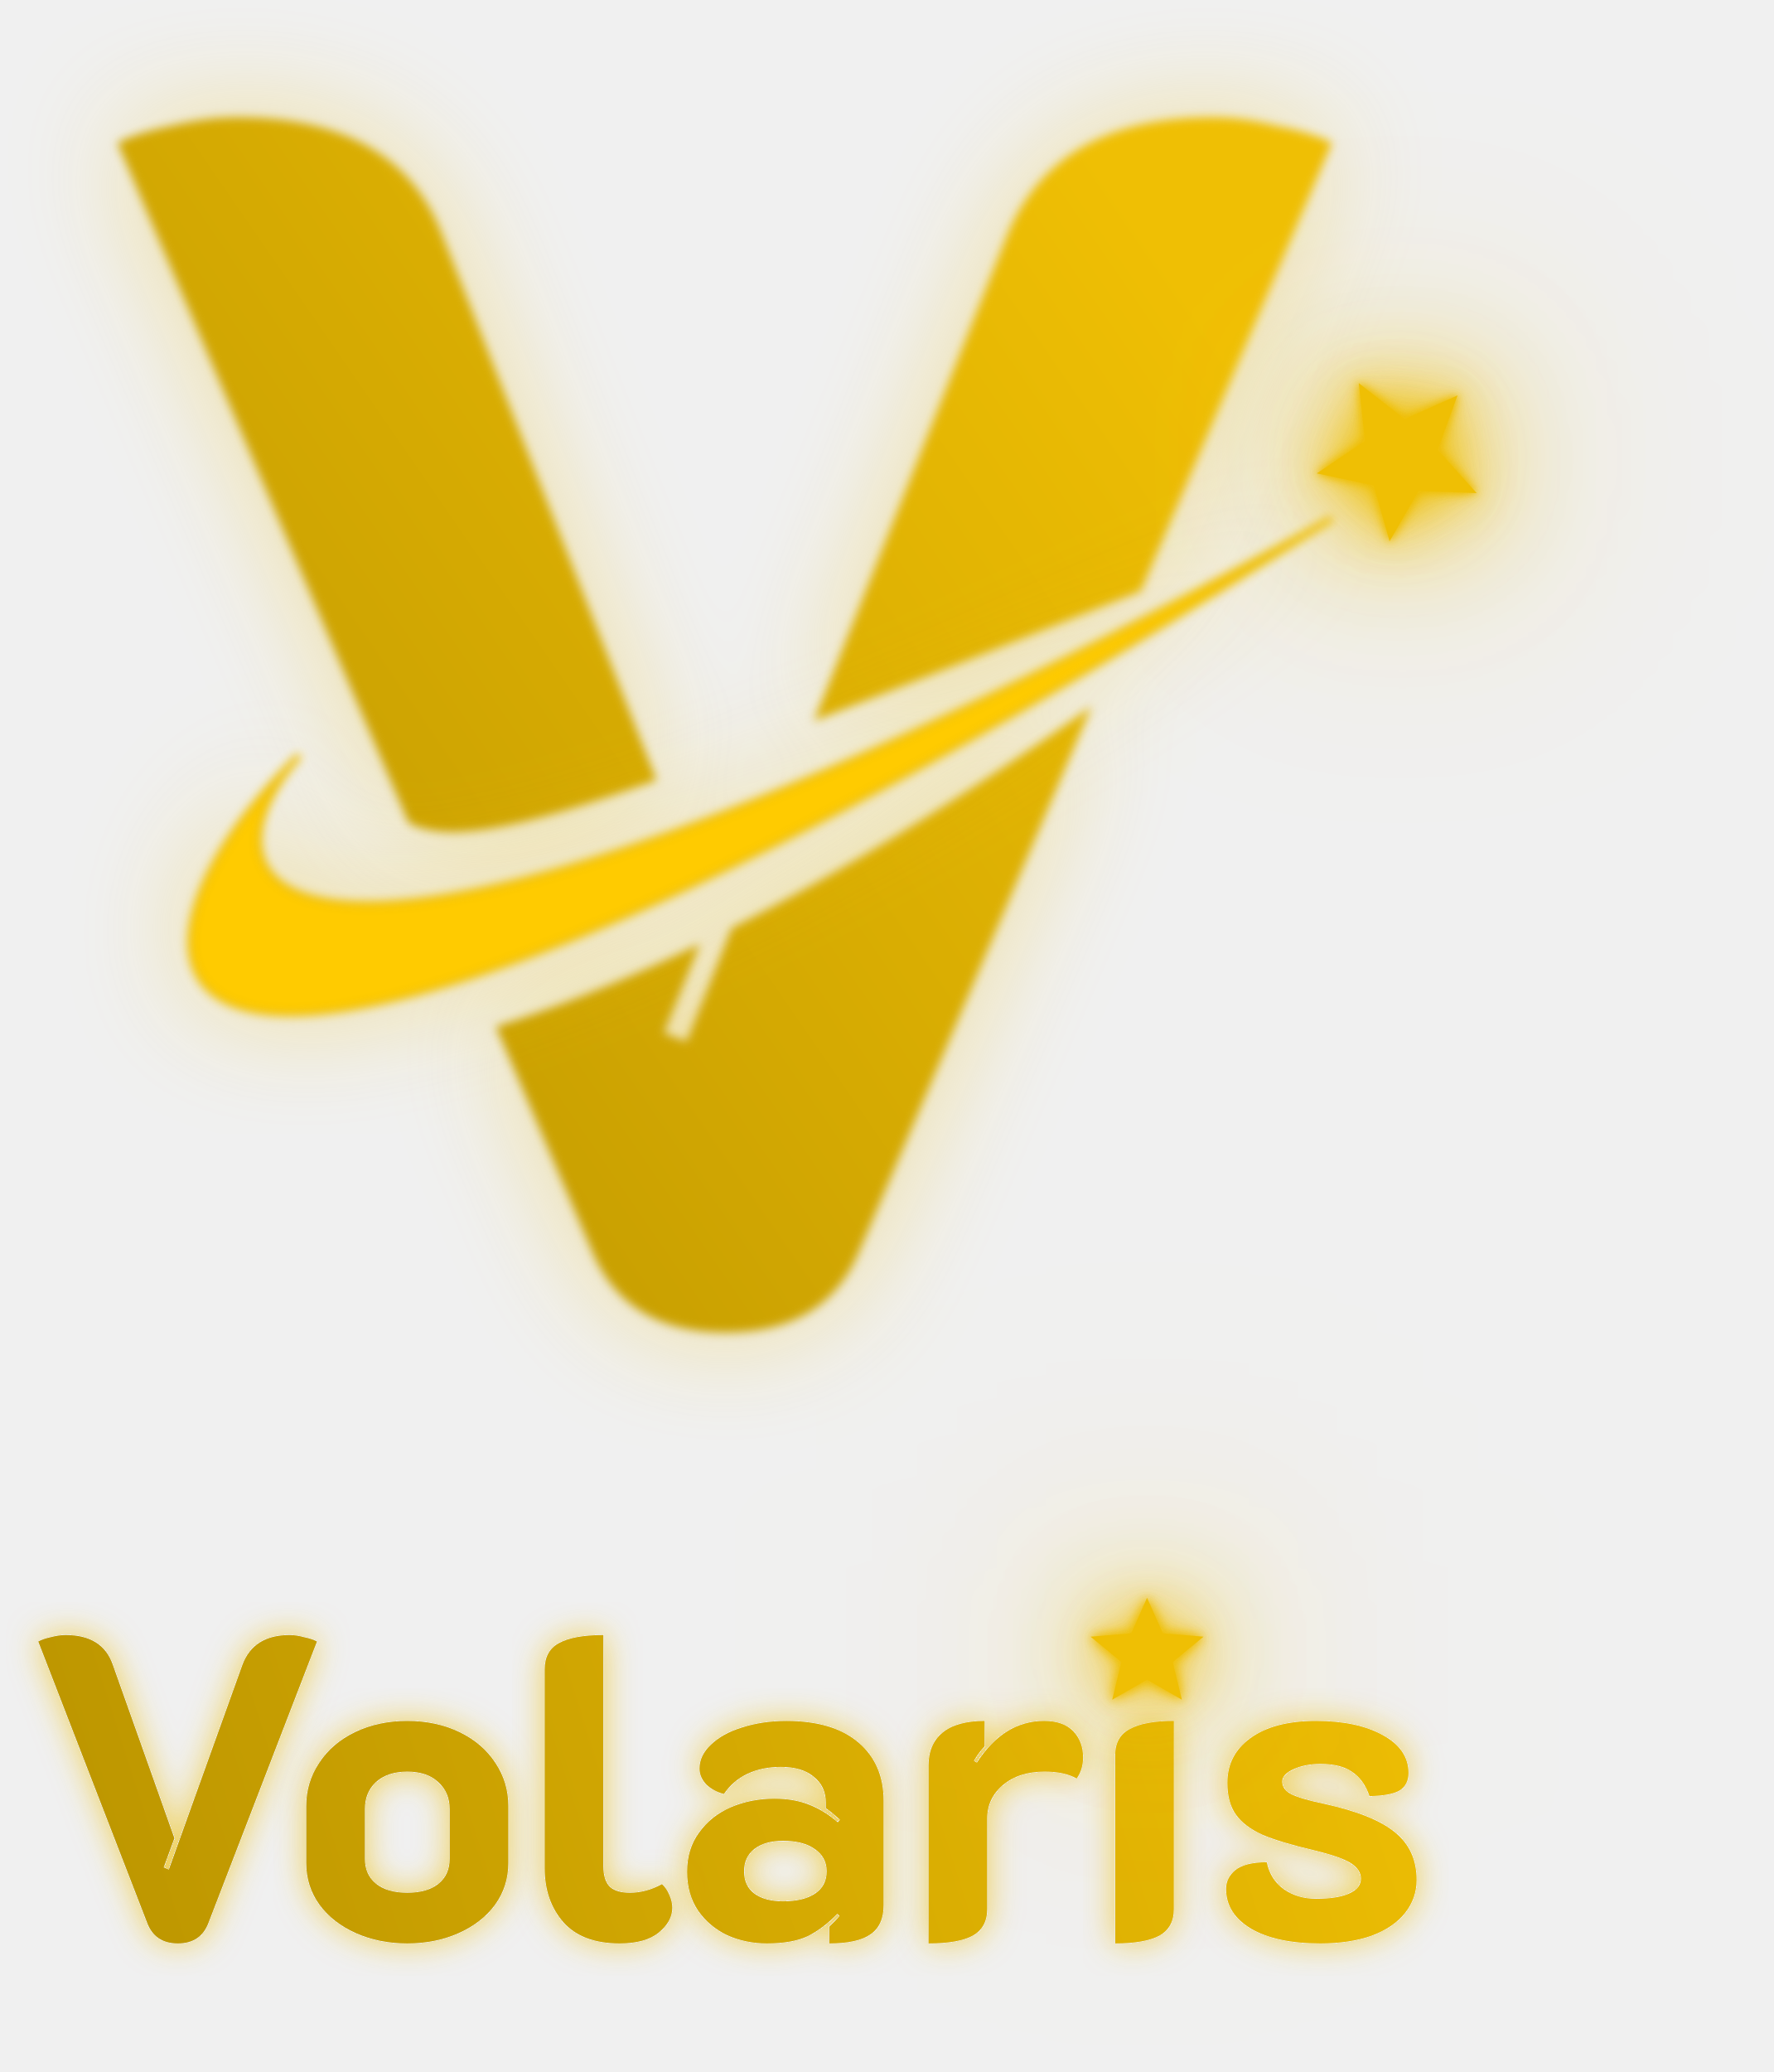
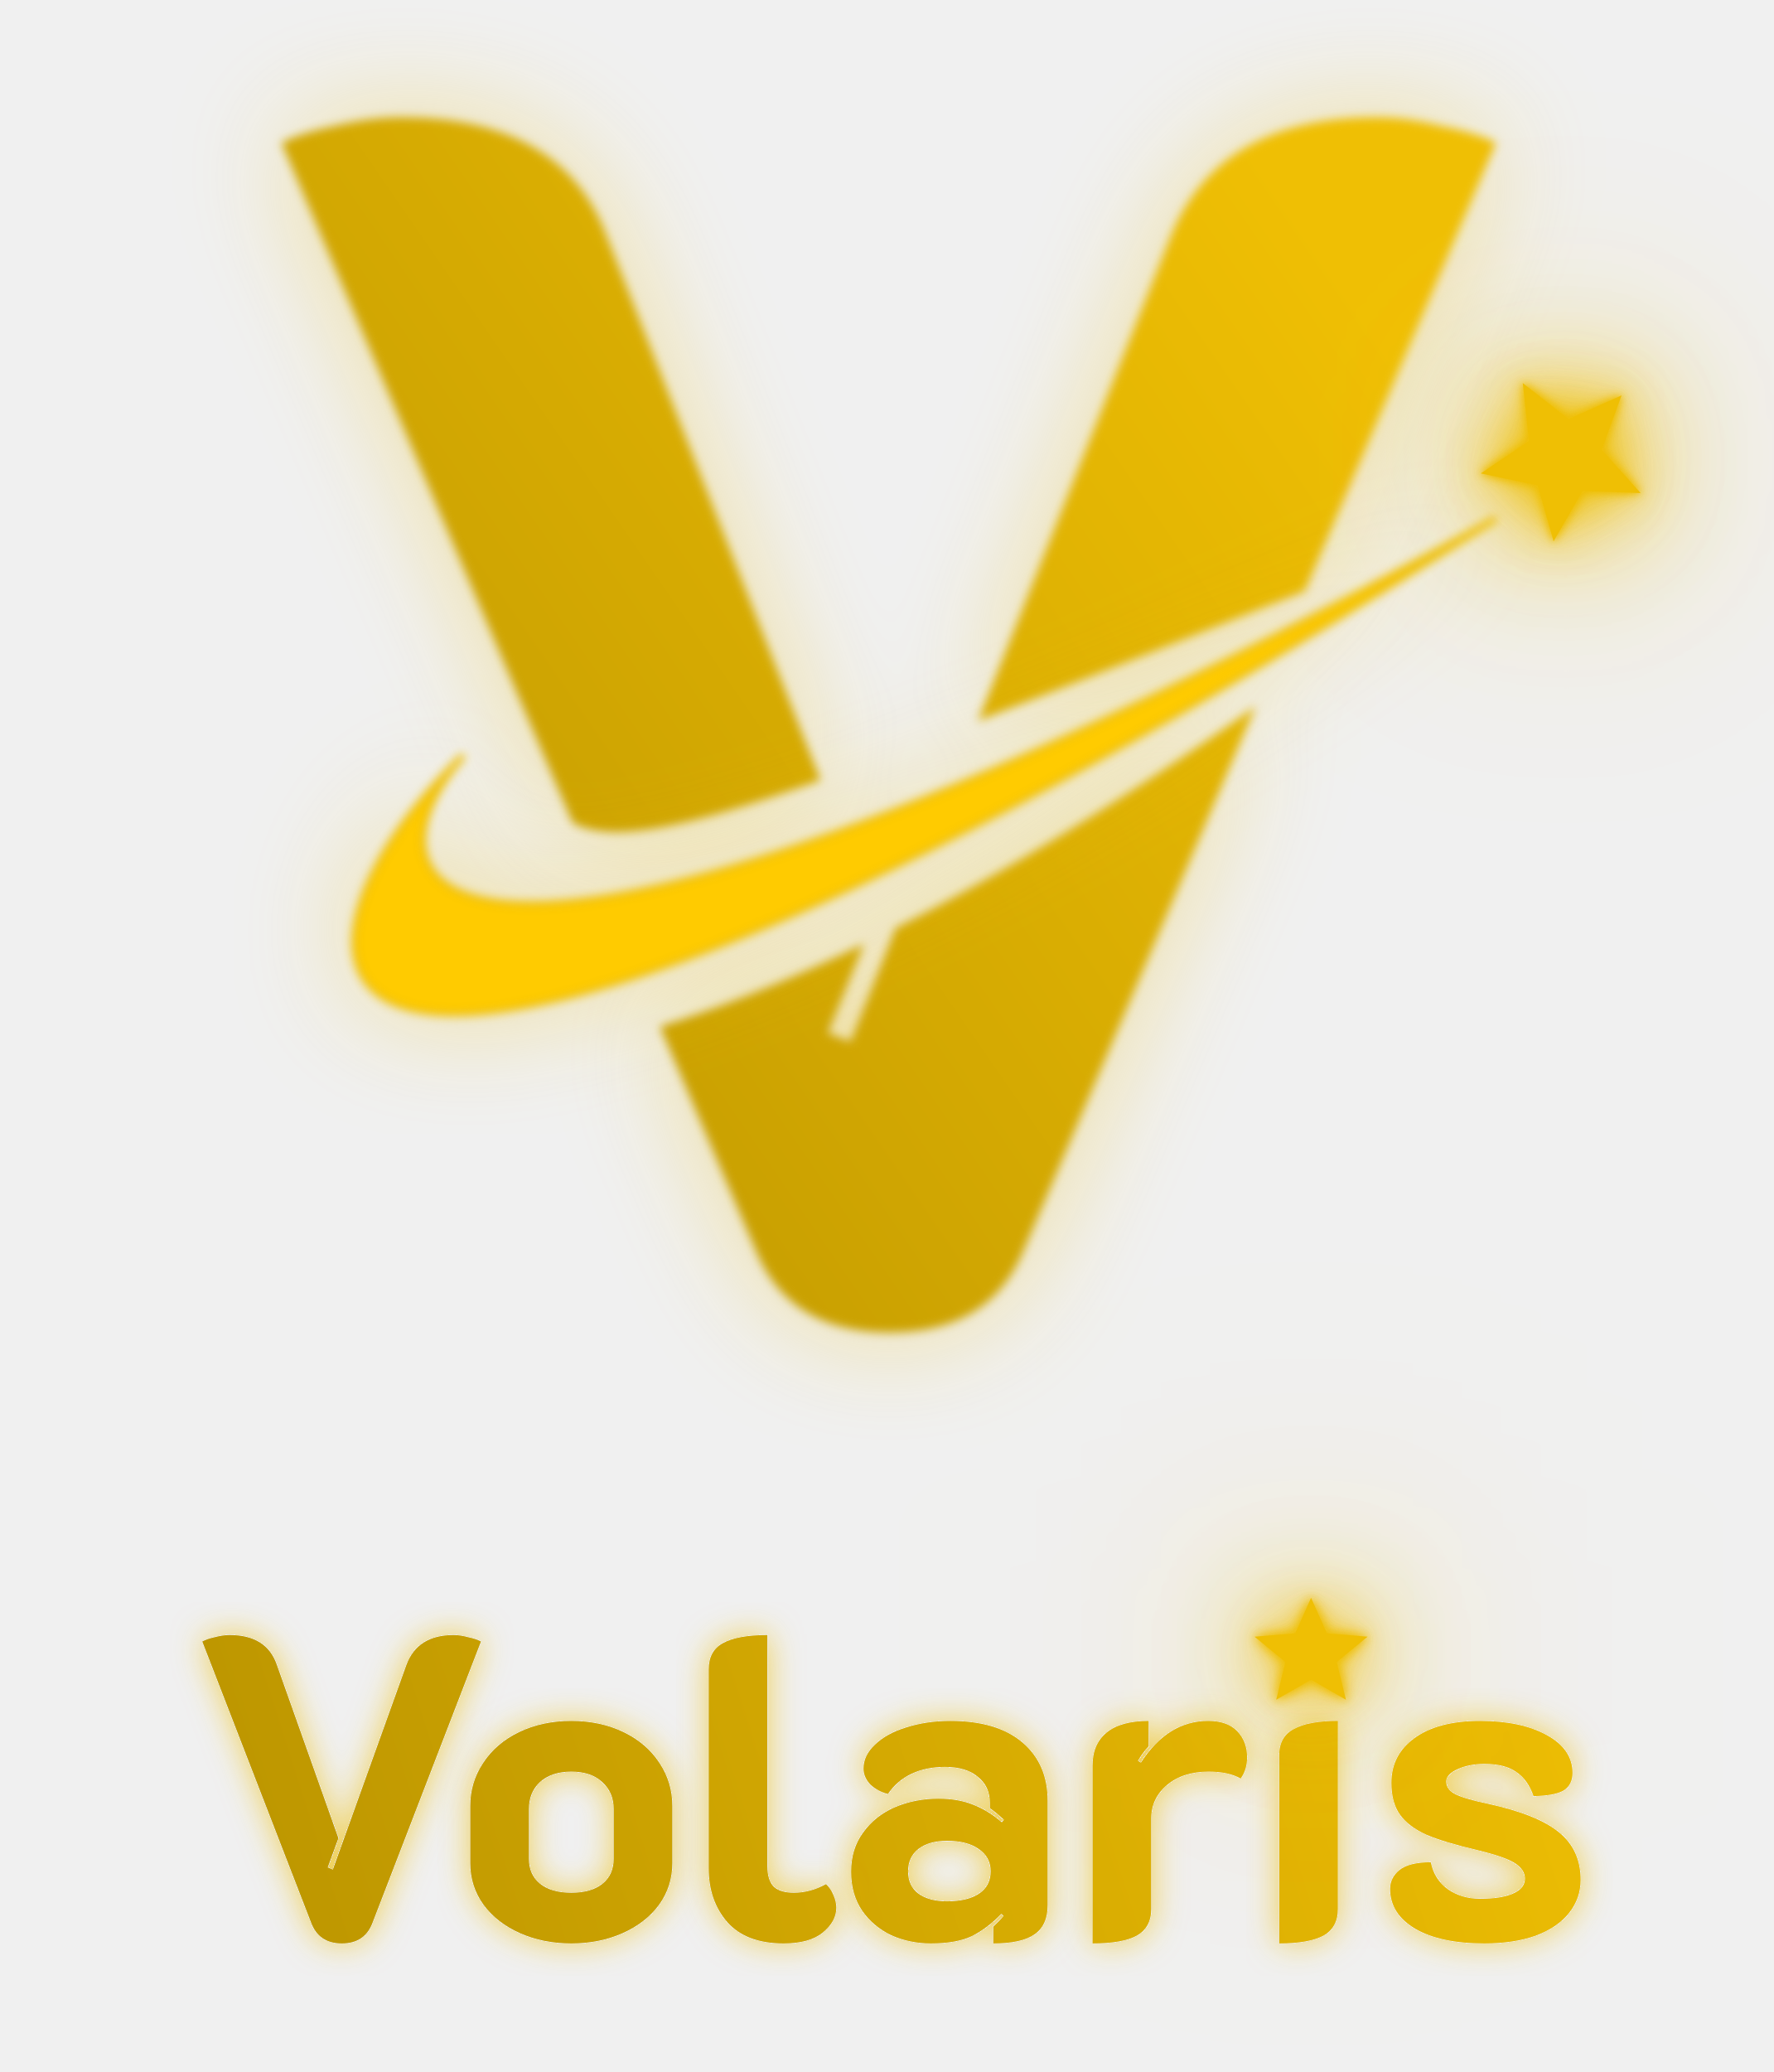
- <svg xmlns="http://www.w3.org/2000/svg" width="292" height="341" viewBox="0 0 292 341" fill="none">
+ <svg xmlns="http://www.w3.org/2000/svg" width="292" height="341" viewBox="-27 0 292 341" fill="none">
  <g filter="url(#filter0_df_17_6)">
    <path d="M141.573 205.651C137.887 214.75 130.513 219.3 119.453 219.3C108.394 219.3 101.021 214.75 97.334 205.651L81.606 168.933C90.578 166.145 100.555 162.249 111.497 157.096C112.747 156.508 114.008 155.902 115.282 155.281L109.316 169.996L113.002 171.389L120.428 152.715C137.985 143.776 157.801 131.789 179.737 116.205L141.573 205.651ZM38.962 19.3C56.576 19.3 67.841 25.707 72.756 38.52L108.095 128.411C97.838 132.063 89.911 134.507 83.698 135.811C75.794 137.47 70.769 137.264 67.267 135.458L19.3 23.479C21.553 22.365 24.523 21.435 28.209 20.693C32.101 19.764 35.685 19.3 38.962 19.3ZM199.638 19.3C202.915 19.3 206.397 19.764 210.083 20.693C213.975 21.435 217.047 22.364 219.3 23.479L187.807 97.288C166.327 105.86 148.62 112.96 133.968 118.67L165.844 38.52C171.169 25.707 182.434 19.3 199.638 19.3Z" fill="url(#paint0_linear_17_6)" />
  </g>
  <g filter="url(#filter1_df_17_6)">
    <path d="M49.3 124.3C11.257 161.084 19.074 213.546 219.3 85.3C52.712 177.557 27.609 149.154 49.3 124.3Z" fill="#FFCB00" />
    <path d="M49.3 124.3C11.257 161.084 19.074 213.546 219.3 85.3C52.712 177.557 27.609 149.154 49.3 124.3Z" stroke="#EFBF04" />
  </g>
  <g filter="url(#filter2_dddddd_17_6)">
    <g clip-path="url(#clip0_17_6)">
      <path d="M216.763 77.908L224.693 72.566L223.676 63.051L231.23 68.962L239.939 65.071L236.666 74.031L243.089 81.153L233.526 80.803L228.75 89.087L226.125 79.885L216.763 77.908Z" fill="#EFBF04" />
    </g>
  </g>
  <g filter="url(#filter3_d_17_6)">
    <path d="M217.344 319.84C212.551 319.84 208.769 319.039 205.997 317.437C203.225 315.787 201.839 313.596 201.839 310.863C201.839 309.638 202.356 308.601 203.39 307.753C204.47 306.905 206.185 306.481 208.534 306.481C208.91 308.365 209.85 309.85 211.353 310.934C212.857 311.97 214.619 312.489 216.639 312.489C218.988 312.489 220.797 312.206 222.065 311.641C223.381 311.075 224.039 310.25 224.039 309.167C224.039 308.224 223.522 307.399 222.488 306.693C221.454 305.986 219.387 305.255 216.286 304.501C212.669 303.653 209.85 302.805 207.83 301.957C205.856 301.061 204.4 299.954 203.46 298.635C202.521 297.315 202.051 295.572 202.051 293.404C202.051 290.341 203.319 287.891 205.856 286.053C208.44 284.168 212.035 283.225 216.639 283.225C221.149 283.225 224.814 284.003 227.633 285.558C230.452 287.113 231.861 289.186 231.861 291.778C231.861 293.098 231.368 294.064 230.381 294.676C229.394 295.242 227.75 295.548 225.448 295.595C224.837 293.804 223.898 292.485 222.629 291.637C221.408 290.741 219.646 290.294 217.344 290.294C215.699 290.294 214.243 290.577 212.974 291.142C211.706 291.707 211.071 292.391 211.071 293.192C211.071 294.087 211.588 294.794 212.622 295.312C213.702 295.831 215.488 296.349 217.978 296.867C223.381 298.046 227.257 299.601 229.606 301.533C232.002 303.465 233.2 306.08 233.2 309.379C233.2 311.405 232.566 313.219 231.297 314.821C230.029 316.424 228.196 317.672 225.8 318.568C223.404 319.416 220.585 319.84 217.344 319.84Z" fill="url(#paint1_linear_17_6)" />
  </g>
  <g filter="url(#filter4_d_17_6)">
    <path d="M193.236 314.186C193.236 316.212 192.437 317.672 190.839 318.568C189.242 319.416 186.823 319.84 183.581 319.84V288.88C183.581 286.854 184.38 285.416 185.977 284.568C187.575 283.673 189.994 283.225 193.236 283.225V314.186Z" fill="url(#paint2_linear_17_6)" />
  </g>
  <g filter="url(#filter5_d_17_6)">
    <path d="M171.952 291.566C169.133 291.566 166.854 292.297 165.116 293.757C163.378 295.218 162.508 297.056 162.508 299.271V314.185C162.508 316.211 161.71 317.672 160.112 318.568C158.562 319.416 156.142 319.84 152.854 319.84V290.577C152.854 288.22 153.629 286.406 155.179 285.134C156.73 283.862 159.032 283.225 162.086 283.225V287.396C161.381 288.15 160.794 288.951 160.324 289.799L160.817 290.082C163.777 285.511 167.465 283.225 171.881 283.225C173.995 283.225 175.593 283.791 176.673 284.922C177.754 286.053 178.294 287.49 178.294 289.234C178.294 290.553 177.942 291.707 177.237 292.697C175.922 291.943 174.16 291.566 171.952 291.566Z" fill="url(#paint3_linear_17_6)" />
  </g>
  <g filter="url(#filter6_d_17_6)">
    <path d="M126.219 319.84C123.917 319.84 121.755 319.392 119.735 318.497C117.762 317.554 116.165 316.211 114.943 314.468C113.721 312.677 113.111 310.533 113.111 308.036C113.111 305.538 113.768 303.394 115.084 301.603C116.399 299.766 118.138 298.375 120.299 297.433C122.507 296.49 124.903 296.019 127.487 296.019C129.648 296.019 131.551 296.349 133.195 297.009C134.887 297.669 136.461 298.635 137.917 299.907L138.27 299.483C137.283 298.587 136.508 297.951 135.944 297.574V296.655C135.944 294.865 135.286 293.451 133.971 292.414C132.702 291.331 130.893 290.789 128.544 290.789C126.477 290.789 124.645 291.166 123.047 291.92C121.45 292.674 120.158 293.781 119.171 295.242C118.044 294.959 117.081 294.441 116.282 293.687C115.53 292.886 115.154 292.014 115.154 291.071C115.154 289.611 115.789 288.291 117.057 287.113C118.326 285.888 120.041 284.945 122.202 284.286C124.41 283.579 126.829 283.225 129.46 283.225C134.581 283.225 138.528 284.403 141.3 286.76C144.072 289.116 145.458 292.32 145.458 296.373V313.549C145.458 315.764 144.73 317.366 143.273 318.356C141.864 319.345 139.609 319.84 136.508 319.84V317.083C137.212 316.424 137.776 315.835 138.199 315.316L137.847 314.963C136.296 316.565 134.675 317.79 132.984 318.638C131.293 319.439 129.038 319.84 126.219 319.84ZM128.897 312.913C131.152 312.913 132.914 312.489 134.182 311.641C135.451 310.792 136.085 309.567 136.085 307.965C136.085 306.41 135.427 305.185 134.112 304.289C132.843 303.394 131.105 302.946 128.897 302.946C126.923 302.946 125.349 303.394 124.175 304.289C123.047 305.185 122.484 306.41 122.484 307.965C122.484 309.567 123.047 310.792 124.175 311.641C125.349 312.489 126.923 312.913 128.897 312.913Z" fill="url(#paint4_linear_17_6)" />
  </g>
  <g filter="url(#filter7_d_17_6)">
    <path d="M102 319.84C97.913 319.84 94.835 318.685 92.768 316.376C90.701 314.02 89.667 311.051 89.667 307.47V274.743C89.667 272.717 90.443 271.28 91.993 270.431C93.59 269.536 96.033 269.088 99.322 269.088V307.117C99.322 308.672 99.674 309.803 100.379 310.51C101.084 311.169 102.188 311.499 103.692 311.499C105.477 311.499 107.239 311.028 108.977 310.085C109.494 310.557 109.893 311.146 110.175 311.853C110.504 312.559 110.668 313.266 110.668 313.973C110.668 315.481 109.917 316.848 108.413 318.073C106.957 319.251 104.819 319.84 102 319.84Z" fill="url(#paint5_linear_17_6)" />
  </g>
  <g filter="url(#filter8_d_17_6)">
    <path d="M67.046 319.84C63.945 319.84 61.126 319.274 58.589 318.144C56.052 317.013 54.056 315.458 52.599 313.478C51.143 311.452 50.414 309.167 50.414 306.622V297.221C50.414 294.629 51.119 292.273 52.529 290.152C53.938 287.985 55.911 286.288 58.448 285.063C60.985 283.838 63.851 283.225 67.046 283.225C70.241 283.225 73.107 283.838 75.644 285.063C78.181 286.288 80.154 287.985 81.564 290.152C82.973 292.273 83.678 294.629 83.678 297.221V306.622C83.678 309.167 82.95 311.452 81.493 313.478C80.037 315.458 78.04 317.013 75.503 318.144C72.966 319.274 70.147 319.84 67.046 319.84ZM67.046 311.499C69.254 311.499 70.969 311.004 72.191 310.015C73.412 309.025 74.023 307.659 74.023 305.915V297.716C74.023 295.878 73.389 294.394 72.12 293.263C70.899 292.132 69.207 291.566 67.046 291.566C64.885 291.566 63.17 292.132 61.901 293.263C60.68 294.394 60.069 295.878 60.069 297.716V305.915C60.069 307.659 60.68 309.025 61.901 310.015C63.123 311.004 64.838 311.499 67.046 311.499Z" fill="url(#paint6_linear_17_6)" />
  </g>
  <g filter="url(#filter9_d_17_6)">
    <path d="M29.274 319.84C26.737 319.84 25.046 318.685 24.2 316.376L6.3 270.149C6.817 269.866 7.498 269.63 8.344 269.442C9.236 269.206 10.059 269.088 10.81 269.088C14.851 269.088 17.435 270.714 18.562 273.966L28.71 302.522L26.949 307.329L27.794 307.682L39.916 273.966C41.137 270.714 43.721 269.088 47.668 269.088C48.419 269.088 49.218 269.206 50.064 269.442C50.956 269.63 51.661 269.866 52.178 270.149L34.348 316.376C33.503 318.685 31.811 319.84 29.274 319.84Z" fill="url(#paint7_linear_17_6)" />
  </g>
  <g filter="url(#filter10_dddddd_17_6)">
    <path d="M183.083 279.738L184.594 273.531L179.527 269.356L186.222 268.804L188.825 262.951L191.429 268.804L198.124 269.356L193.056 273.531L194.567 279.738L188.825 276.447L183.083 279.738Z" fill="#EFBF04" />
  </g>
  <defs>
    <filter id="filter0_df_17_6" x="3.8147e-06" y="4.95911e-05" width="238.6" height="238.6" filterUnits="userSpaceOnUse" color-interpolation-filters="sRGB">
      <feFlood flood-opacity="0" result="BackgroundImageFix" />
      <feColorMatrix in="SourceAlpha" type="matrix" values="0 0 0 0 0 0 0 0 0 0 0 0 0 0 0 0 0 0 127 0" result="hardAlpha" />
      <feOffset />
      <feGaussianBlur stdDeviation="9.65" />
      <feComposite in2="hardAlpha" operator="out" />
      <feColorMatrix type="matrix" values="0 0 0 0 0.937 0 0 0 0 0.749 0 0 0 0 0.016 0 0 0 0.35 0" />
      <feBlend mode="normal" in2="BackgroundImageFix" result="effect1_dropShadow_17_6" />
      <feBlend mode="normal" in="SourceGraphic" in2="effect1_dropShadow_17_6" result="shape" />
      <feGaussianBlur stdDeviation="0.8" result="effect2_foregroundBlur_17_6" />
    </filter>
    <filter id="filter1_df_17_6" x="11.541" y="65.562" width="227.329" height="121.025" filterUnits="userSpaceOnUse" color-interpolation-filters="sRGB">
      <feFlood flood-opacity="0" result="BackgroundImageFix" />
      <feColorMatrix in="SourceAlpha" type="matrix" values="0 0 0 0 0 0 0 0 0 0 0 0 0 0 0 0 0 0 127 0" result="hardAlpha" />
      <feOffset />
      <feGaussianBlur stdDeviation="9.65" />
      <feComposite in2="hardAlpha" operator="out" />
      <feColorMatrix type="matrix" values="0 0 0 0 0.937 0 0 0 0 0.749 0 0 0 0 0.016 0 0 0 0.35 0" />
      <feBlend mode="normal" in2="BackgroundImageFix" result="effect1_dropShadow_17_6" />
      <feBlend mode="normal" in="SourceGraphic" in2="effect1_dropShadow_17_6" result="shape" />
      <feGaussianBlur stdDeviation="0.8" result="effect2_foregroundBlur_17_6" />
    </filter>
    <filter id="filter2_dddddd_17_6" x="161.14" y="3.14" width="141.321" height="141.319" filterUnits="userSpaceOnUse" color-interpolation-filters="sRGB">
      <feFlood flood-opacity="0" result="BackgroundImageFix" />
      <feColorMatrix in="SourceAlpha" type="matrix" values="0 0 0 0 0 0 0 0 0 0 0 0 0 0 0 0 0 0 127 0" result="hardAlpha" />
      <feOffset />
      <feGaussianBlur stdDeviation="0.573" />
      <feColorMatrix type="matrix" values="0 0 0 0 0.937 0 0 0 0 0.749 0 0 0 0 0.016 0 0 0 1 0" />
      <feBlend mode="normal" in2="BackgroundImageFix" result="effect1_dropShadow_17_6" />
      <feColorMatrix in="SourceAlpha" type="matrix" values="0 0 0 0 0 0 0 0 0 0 0 0 0 0 0 0 0 0 127 0" result="hardAlpha" />
      <feOffset />
      <feGaussianBlur stdDeviation="1.147" />
      <feColorMatrix type="matrix" values="0 0 0 0 0.937 0 0 0 0 0.749 0 0 0 0 0.016 0 0 0 1 0" />
      <feBlend mode="normal" in2="effect1_dropShadow_17_6" result="effect2_dropShadow_17_6" />
      <feColorMatrix in="SourceAlpha" type="matrix" values="0 0 0 0 0 0 0 0 0 0 0 0 0 0 0 0 0 0 127 0" result="hardAlpha" />
      <feOffset />
      <feGaussianBlur stdDeviation="4.013" />
      <feColorMatrix type="matrix" values="0 0 0 0 0.937 0 0 0 0 0.749 0 0 0 0 0.016 0 0 0 1 0" />
      <feBlend mode="normal" in2="effect2_dropShadow_17_6" result="effect3_dropShadow_17_6" />
      <feColorMatrix in="SourceAlpha" type="matrix" values="0 0 0 0 0 0 0 0 0 0 0 0 0 0 0 0 0 0 127 0" result="hardAlpha" />
      <feOffset />
      <feGaussianBlur stdDeviation="8.027" />
      <feColorMatrix type="matrix" values="0 0 0 0 0.937 0 0 0 0 0.749 0 0 0 0 0.016 0 0 0 1 0" />
      <feBlend mode="normal" in2="effect3_dropShadow_17_6" result="effect4_dropShadow_17_6" />
      <feColorMatrix in="SourceAlpha" type="matrix" values="0 0 0 0 0 0 0 0 0 0 0 0 0 0 0 0 0 0 127 0" result="hardAlpha" />
      <feOffset />
      <feGaussianBlur stdDeviation="13.76" />
      <feColorMatrix type="matrix" values="0 0 0 0 0.937 0 0 0 0 0.749 0 0 0 0 0.016 0 0 0 1 0" />
      <feBlend mode="normal" in2="effect4_dropShadow_17_6" result="effect5_dropShadow_17_6" />
      <feColorMatrix in="SourceAlpha" type="matrix" values="0 0 0 0 0 0 0 0 0 0 0 0 0 0 0 0 0 0 127 0" result="hardAlpha" />
      <feOffset />
      <feGaussianBlur stdDeviation="24.08" />
      <feColorMatrix type="matrix" values="0 0 0 0 0.937 0 0 0 0 0.749 0 0 0 0 0.016 0 0 0 1 0" />
      <feBlend mode="normal" in2="effect5_dropShadow_17_6" result="effect6_dropShadow_17_6" />
      <feBlend mode="normal" in="SourceGraphic" in2="effect6_dropShadow_17_6" result="shape" />
    </filter>
    <filter id="filter3_d_17_6" x="196.539" y="277.925" width="41.961" height="47.215" filterUnits="userSpaceOnUse" color-interpolation-filters="sRGB">
      <feFlood flood-opacity="0" result="BackgroundImageFix" />
      <feColorMatrix in="SourceAlpha" type="matrix" values="0 0 0 0 0 0 0 0 0 0 0 0 0 0 0 0 0 0 127 0" result="hardAlpha" />
      <feOffset />
      <feGaussianBlur stdDeviation="2.65" />
      <feComposite in2="hardAlpha" operator="out" />
      <feColorMatrix type="matrix" values="0 0 0 0 0.937 0 0 0 0 0.749 0 0 0 0 0.016 0 0 0 0.64 0" />
      <feBlend mode="normal" in2="BackgroundImageFix" result="effect1_dropShadow_17_6" />
      <feBlend mode="normal" in="SourceGraphic" in2="effect1_dropShadow_17_6" result="shape" />
    </filter>
    <filter id="filter4_d_17_6" x="178.281" y="277.925" width="20.255" height="47.215" filterUnits="userSpaceOnUse" color-interpolation-filters="sRGB">
      <feFlood flood-opacity="0" result="BackgroundImageFix" />
      <feColorMatrix in="SourceAlpha" type="matrix" values="0 0 0 0 0 0 0 0 0 0 0 0 0 0 0 0 0 0 127 0" result="hardAlpha" />
      <feOffset />
      <feGaussianBlur stdDeviation="2.65" />
      <feComposite in2="hardAlpha" operator="out" />
      <feColorMatrix type="matrix" values="0 0 0 0 0.937 0 0 0 0 0.749 0 0 0 0 0.016 0 0 0 0.64 0" />
      <feBlend mode="normal" in2="BackgroundImageFix" result="effect1_dropShadow_17_6" />
      <feBlend mode="normal" in="SourceGraphic" in2="effect1_dropShadow_17_6" result="shape" />
    </filter>
    <filter id="filter5_d_17_6" x="147.554" y="277.925" width="36.041" height="47.215" filterUnits="userSpaceOnUse" color-interpolation-filters="sRGB">
      <feFlood flood-opacity="0" result="BackgroundImageFix" />
      <feColorMatrix in="SourceAlpha" type="matrix" values="0 0 0 0 0 0 0 0 0 0 0 0 0 0 0 0 0 0 127 0" result="hardAlpha" />
      <feOffset />
      <feGaussianBlur stdDeviation="2.65" />
      <feComposite in2="hardAlpha" operator="out" />
      <feColorMatrix type="matrix" values="0 0 0 0 0.937 0 0 0 0 0.749 0 0 0 0 0.016 0 0 0 0.64 0" />
      <feBlend mode="normal" in2="BackgroundImageFix" result="effect1_dropShadow_17_6" />
      <feBlend mode="normal" in="SourceGraphic" in2="effect1_dropShadow_17_6" result="shape" />
    </filter>
    <filter id="filter6_d_17_6" x="107.811" y="277.925" width="42.947" height="47.215" filterUnits="userSpaceOnUse" color-interpolation-filters="sRGB">
      <feFlood flood-opacity="0" result="BackgroundImageFix" />
      <feColorMatrix in="SourceAlpha" type="matrix" values="0 0 0 0 0 0 0 0 0 0 0 0 0 0 0 0 0 0 127 0" result="hardAlpha" />
      <feOffset />
      <feGaussianBlur stdDeviation="2.65" />
      <feComposite in2="hardAlpha" operator="out" />
      <feColorMatrix type="matrix" values="0 0 0 0 0.937 0 0 0 0 0.749 0 0 0 0 0.016 0 0 0 0.64 0" />
      <feBlend mode="normal" in2="BackgroundImageFix" result="effect1_dropShadow_17_6" />
      <feBlend mode="normal" in="SourceGraphic" in2="effect1_dropShadow_17_6" result="shape" />
    </filter>
    <filter id="filter7_d_17_6" x="84.367" y="263.788" width="31.601" height="61.352" filterUnits="userSpaceOnUse" color-interpolation-filters="sRGB">
      <feFlood flood-opacity="0" result="BackgroundImageFix" />
      <feColorMatrix in="SourceAlpha" type="matrix" values="0 0 0 0 0 0 0 0 0 0 0 0 0 0 0 0 0 0 127 0" result="hardAlpha" />
      <feOffset />
      <feGaussianBlur stdDeviation="2.65" />
      <feComposite in2="hardAlpha" operator="out" />
      <feColorMatrix type="matrix" values="0 0 0 0 0.937 0 0 0 0 0.749 0 0 0 0 0.016 0 0 0 0.64 0" />
      <feBlend mode="normal" in2="BackgroundImageFix" result="effect1_dropShadow_17_6" />
      <feBlend mode="normal" in="SourceGraphic" in2="effect1_dropShadow_17_6" result="shape" />
    </filter>
    <filter id="filter8_d_17_6" x="45.114" y="277.925" width="43.863" height="47.215" filterUnits="userSpaceOnUse" color-interpolation-filters="sRGB">
      <feFlood flood-opacity="0" result="BackgroundImageFix" />
      <feColorMatrix in="SourceAlpha" type="matrix" values="0 0 0 0 0 0 0 0 0 0 0 0 0 0 0 0 0 0 127 0" result="hardAlpha" />
      <feOffset />
      <feGaussianBlur stdDeviation="2.65" />
      <feComposite in2="hardAlpha" operator="out" />
      <feColorMatrix type="matrix" values="0 0 0 0 0.937 0 0 0 0 0.749 0 0 0 0 0.016 0 0 0 0.64 0" />
      <feBlend mode="normal" in2="BackgroundImageFix" result="effect1_dropShadow_17_6" />
      <feBlend mode="normal" in="SourceGraphic" in2="effect1_dropShadow_17_6" result="shape" />
    </filter>
    <filter id="filter9_d_17_6" x="1" y="263.788" width="56.478" height="61.352" filterUnits="userSpaceOnUse" color-interpolation-filters="sRGB">
      <feFlood flood-opacity="0" result="BackgroundImageFix" />
      <feColorMatrix in="SourceAlpha" type="matrix" values="0 0 0 0 0 0 0 0 0 0 0 0 0 0 0 0 0 0 127 0" result="hardAlpha" />
      <feOffset />
      <feGaussianBlur stdDeviation="2.65" />
      <feComposite in2="hardAlpha" operator="out" />
      <feColorMatrix type="matrix" values="0 0 0 0 0.937 0 0 0 0 0.749 0 0 0 0 0.016 0 0 0 0.64 0" />
      <feBlend mode="normal" in2="BackgroundImageFix" result="effect1_dropShadow_17_6" />
      <feBlend mode="normal" in="SourceGraphic" in2="effect1_dropShadow_17_6" result="shape" />
    </filter>
    <filter id="filter10_dddddd_17_6" x="118.603" y="202.027" width="140.445" height="138.635" filterUnits="userSpaceOnUse" color-interpolation-filters="sRGB">
      <feFlood flood-opacity="0" result="BackgroundImageFix" />
      <feColorMatrix in="SourceAlpha" type="matrix" values="0 0 0 0 0 0 0 0 0 0 0 0 0 0 0 0 0 0 127 0" result="hardAlpha" />
      <feOffset />
      <feGaussianBlur stdDeviation="0.725" />
      <feColorMatrix type="matrix" values="0 0 0 0 0.937 0 0 0 0 0.749 0 0 0 0 0.016 0 0 0 1 0" />
      <feBlend mode="normal" in2="BackgroundImageFix" result="effect1_dropShadow_17_6" />
      <feColorMatrix in="SourceAlpha" type="matrix" values="0 0 0 0 0 0 0 0 0 0 0 0 0 0 0 0 0 0 127 0" result="hardAlpha" />
      <feOffset />
      <feGaussianBlur stdDeviation="1.451" />
      <feColorMatrix type="matrix" values="0 0 0 0 0.937 0 0 0 0 0.749 0 0 0 0 0.016 0 0 0 1 0" />
      <feBlend mode="normal" in2="effect1_dropShadow_17_6" result="effect2_dropShadow_17_6" />
      <feColorMatrix in="SourceAlpha" type="matrix" values="0 0 0 0 0 0 0 0 0 0 0 0 0 0 0 0 0 0 127 0" result="hardAlpha" />
      <feOffset />
      <feGaussianBlur stdDeviation="5.077" />
      <feColorMatrix type="matrix" values="0 0 0 0 0.937 0 0 0 0 0.749 0 0 0 0 0.016 0 0 0 1 0" />
      <feBlend mode="normal" in2="effect2_dropShadow_17_6" result="effect3_dropShadow_17_6" />
      <feColorMatrix in="SourceAlpha" type="matrix" values="0 0 0 0 0 0 0 0 0 0 0 0 0 0 0 0 0 0 127 0" result="hardAlpha" />
      <feOffset />
      <feGaussianBlur stdDeviation="10.154" />
      <feColorMatrix type="matrix" values="0 0 0 0 0.937 0 0 0 0 0.749 0 0 0 0 0.016 0 0 0 1 0" />
      <feBlend mode="normal" in2="effect3_dropShadow_17_6" result="effect4_dropShadow_17_6" />
      <feColorMatrix in="SourceAlpha" type="matrix" values="0 0 0 0 0 0 0 0 0 0 0 0 0 0 0 0 0 0 127 0" result="hardAlpha" />
      <feOffset />
      <feGaussianBlur stdDeviation="17.407" />
      <feColorMatrix type="matrix" values="0 0 0 0 0.937 0 0 0 0 0.749 0 0 0 0 0.016 0 0 0 1 0" />
      <feBlend mode="normal" in2="effect4_dropShadow_17_6" result="effect5_dropShadow_17_6" />
      <feColorMatrix in="SourceAlpha" type="matrix" values="0 0 0 0 0 0 0 0 0 0 0 0 0 0 0 0 0 0 127 0" result="hardAlpha" />
      <feOffset />
      <feGaussianBlur stdDeviation="30.462" />
      <feColorMatrix type="matrix" values="0 0 0 0 0.937 0 0 0 0 0.749 0 0 0 0 0.016 0 0 0 1 0" />
      <feBlend mode="normal" in2="effect5_dropShadow_17_6" result="effect6_dropShadow_17_6" />
      <feBlend mode="normal" in="SourceGraphic" in2="effect6_dropShadow_17_6" result="shape" />
    </filter>
    <linearGradient id="paint0_linear_17_6" x1="219.3" y1="81.3" x2="19.3" y2="219.3" gradientUnits="userSpaceOnUse">
      <stop stop-color="#EFBF04" />
      <stop offset="1" stop-color="#BA9400" />
    </linearGradient>
    <linearGradient id="paint1_linear_17_6" x1="235.22" y1="244.985" x2="3.705" y2="318.801" gradientUnits="userSpaceOnUse">
      <stop stop-color="#EFBF04" />
      <stop offset="1" stop-color="#BA9400" />
    </linearGradient>
    <linearGradient id="paint2_linear_17_6" x1="235.22" y1="244.985" x2="3.705" y2="318.801" gradientUnits="userSpaceOnUse">
      <stop stop-color="#EFBF04" />
      <stop offset="1" stop-color="#BA9400" />
    </linearGradient>
    <linearGradient id="paint3_linear_17_6" x1="235.22" y1="244.985" x2="3.705" y2="318.801" gradientUnits="userSpaceOnUse">
      <stop stop-color="#EFBF04" />
      <stop offset="1" stop-color="#BA9400" />
    </linearGradient>
    <linearGradient id="paint4_linear_17_6" x1="235.22" y1="244.985" x2="3.705" y2="318.801" gradientUnits="userSpaceOnUse">
      <stop stop-color="#EFBF04" />
      <stop offset="1" stop-color="#BA9400" />
    </linearGradient>
    <linearGradient id="paint5_linear_17_6" x1="235.22" y1="244.985" x2="3.705" y2="318.801" gradientUnits="userSpaceOnUse">
      <stop stop-color="#EFBF04" />
      <stop offset="1" stop-color="#BA9400" />
    </linearGradient>
    <linearGradient id="paint6_linear_17_6" x1="235.22" y1="244.985" x2="3.705" y2="318.801" gradientUnits="userSpaceOnUse">
      <stop stop-color="#EFBF04" />
      <stop offset="1" stop-color="#BA9400" />
    </linearGradient>
    <linearGradient id="paint7_linear_17_6" x1="235.22" y1="244.985" x2="3.705" y2="318.801" gradientUnits="userSpaceOnUse">
      <stop stop-color="#EFBF04" />
      <stop offset="1" stop-color="#BA9400" />
    </linearGradient>
    <clipPath id="clip0_17_6">
      <rect width="31.852" height="31.825" fill="white" transform="translate(231.005 51.3) rotate(43)" />
    </clipPath>
  </defs>
</svg>
